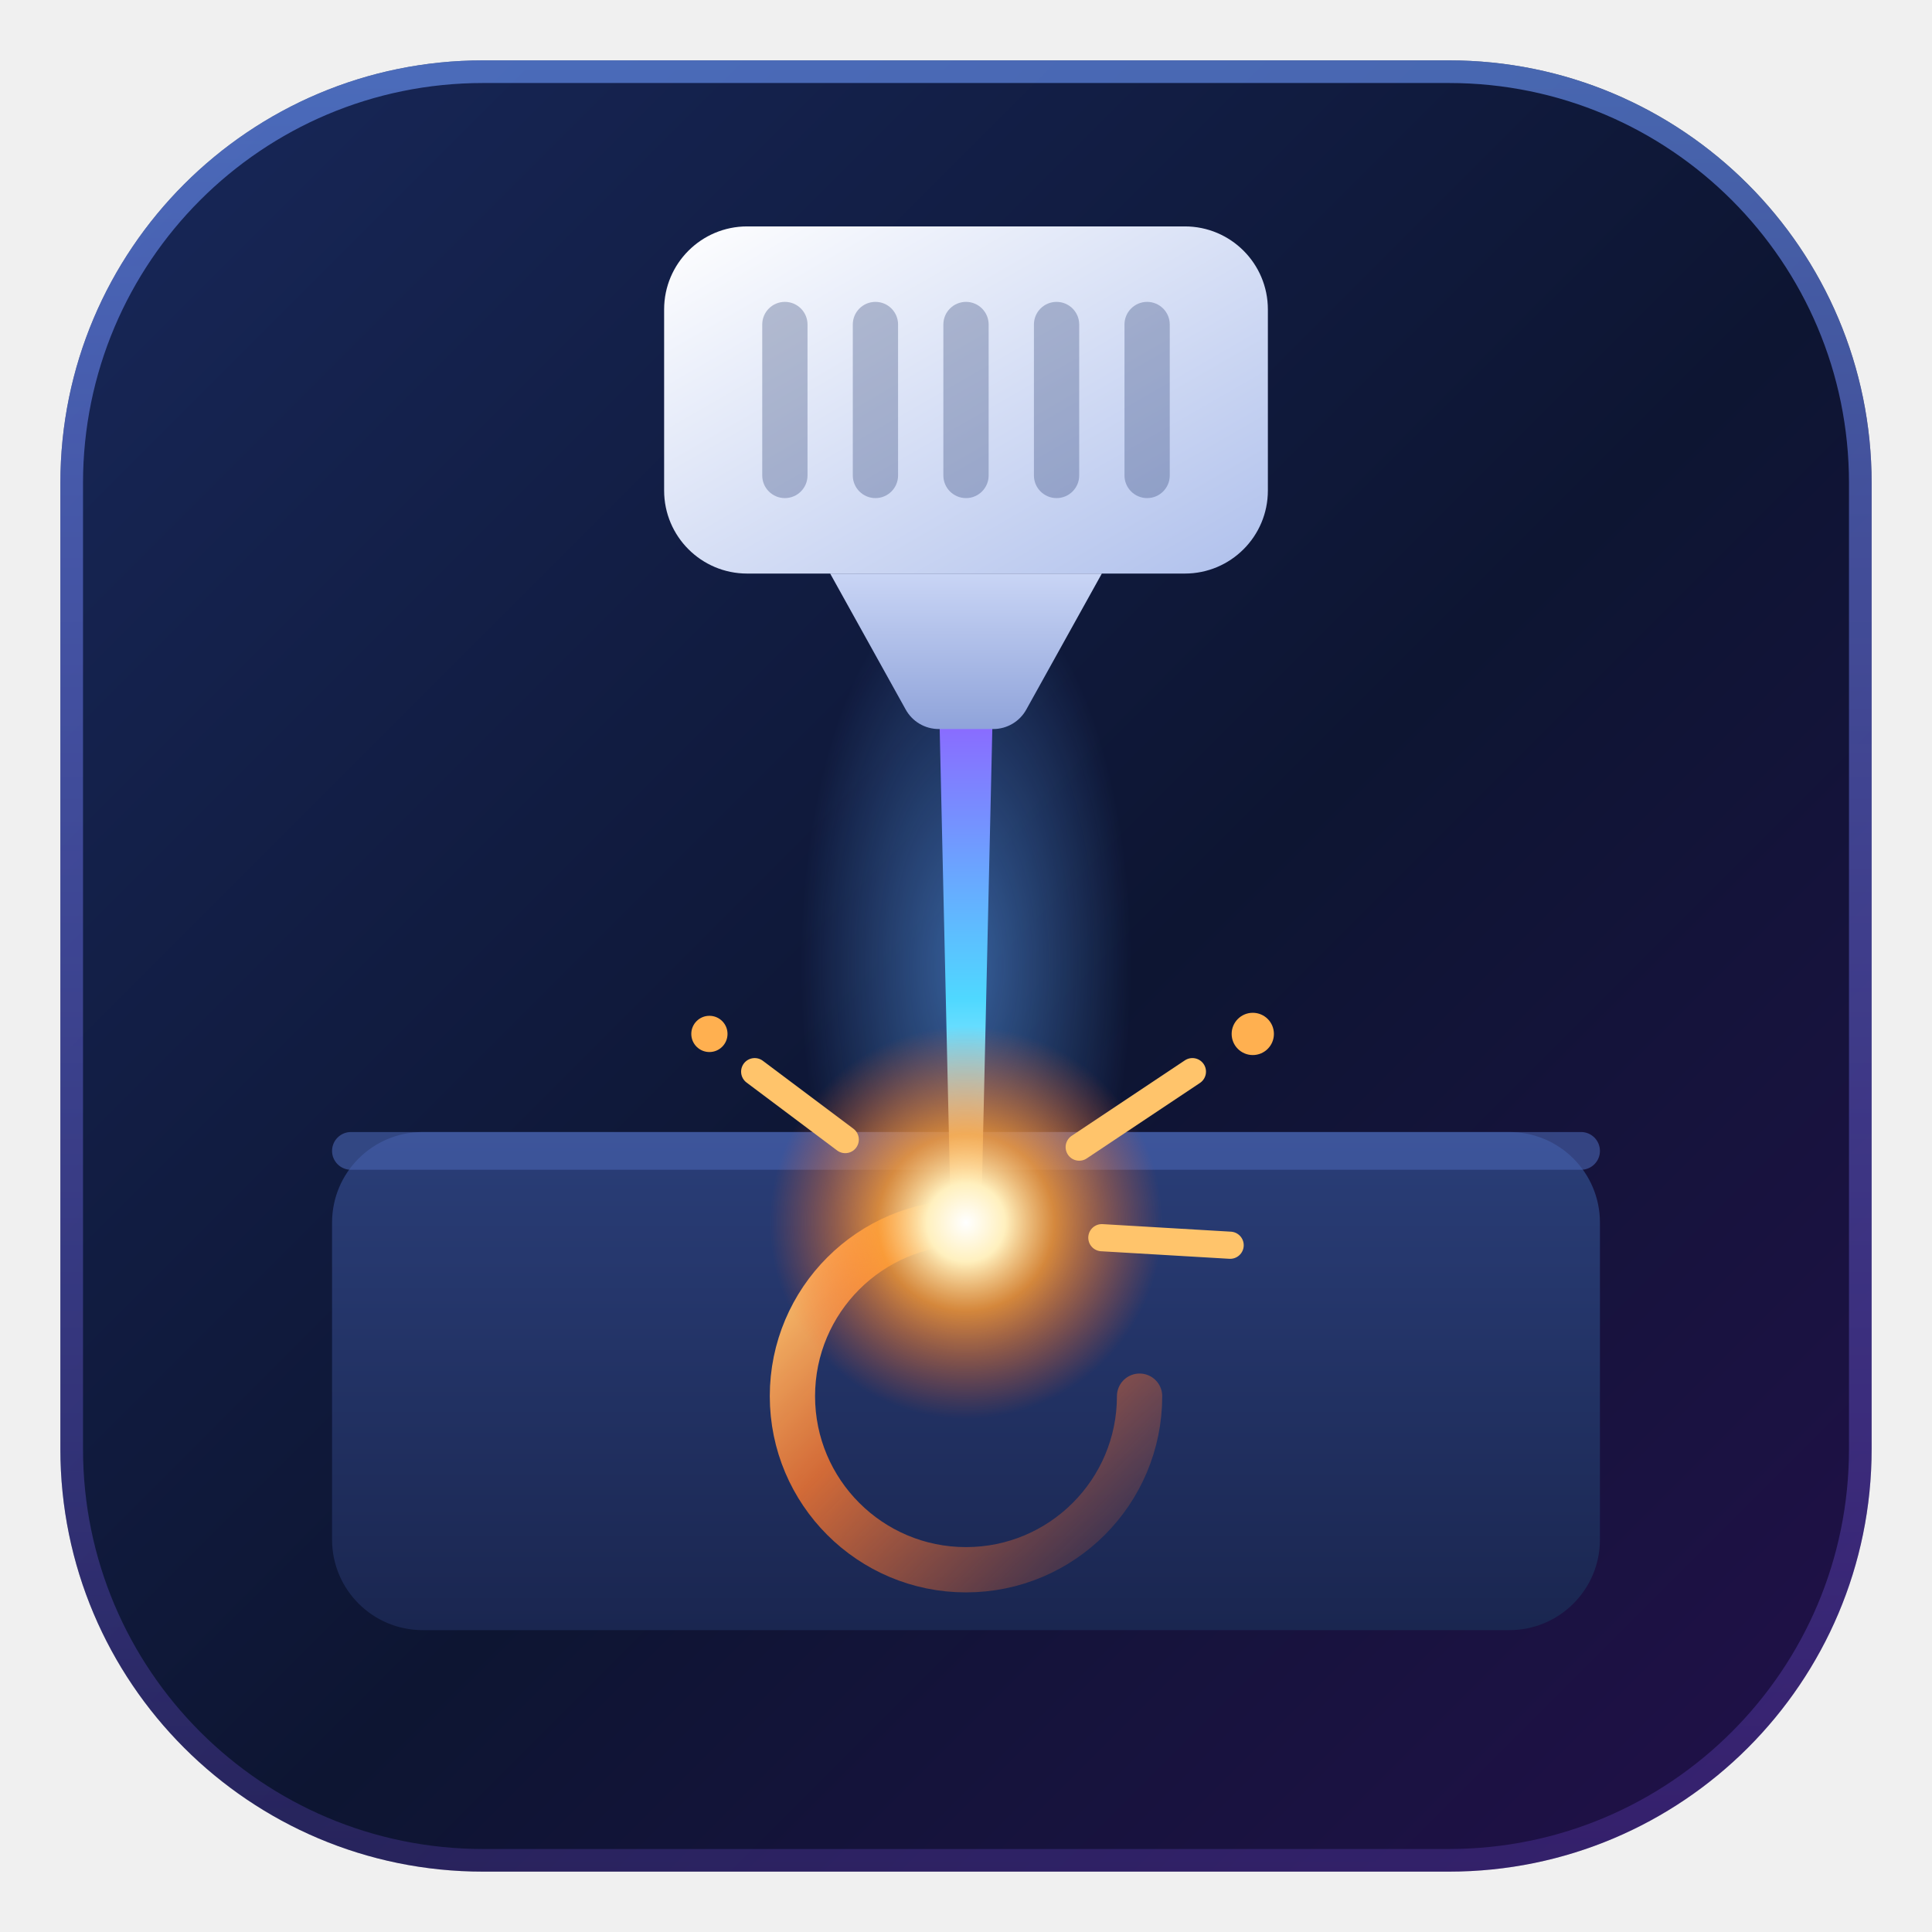
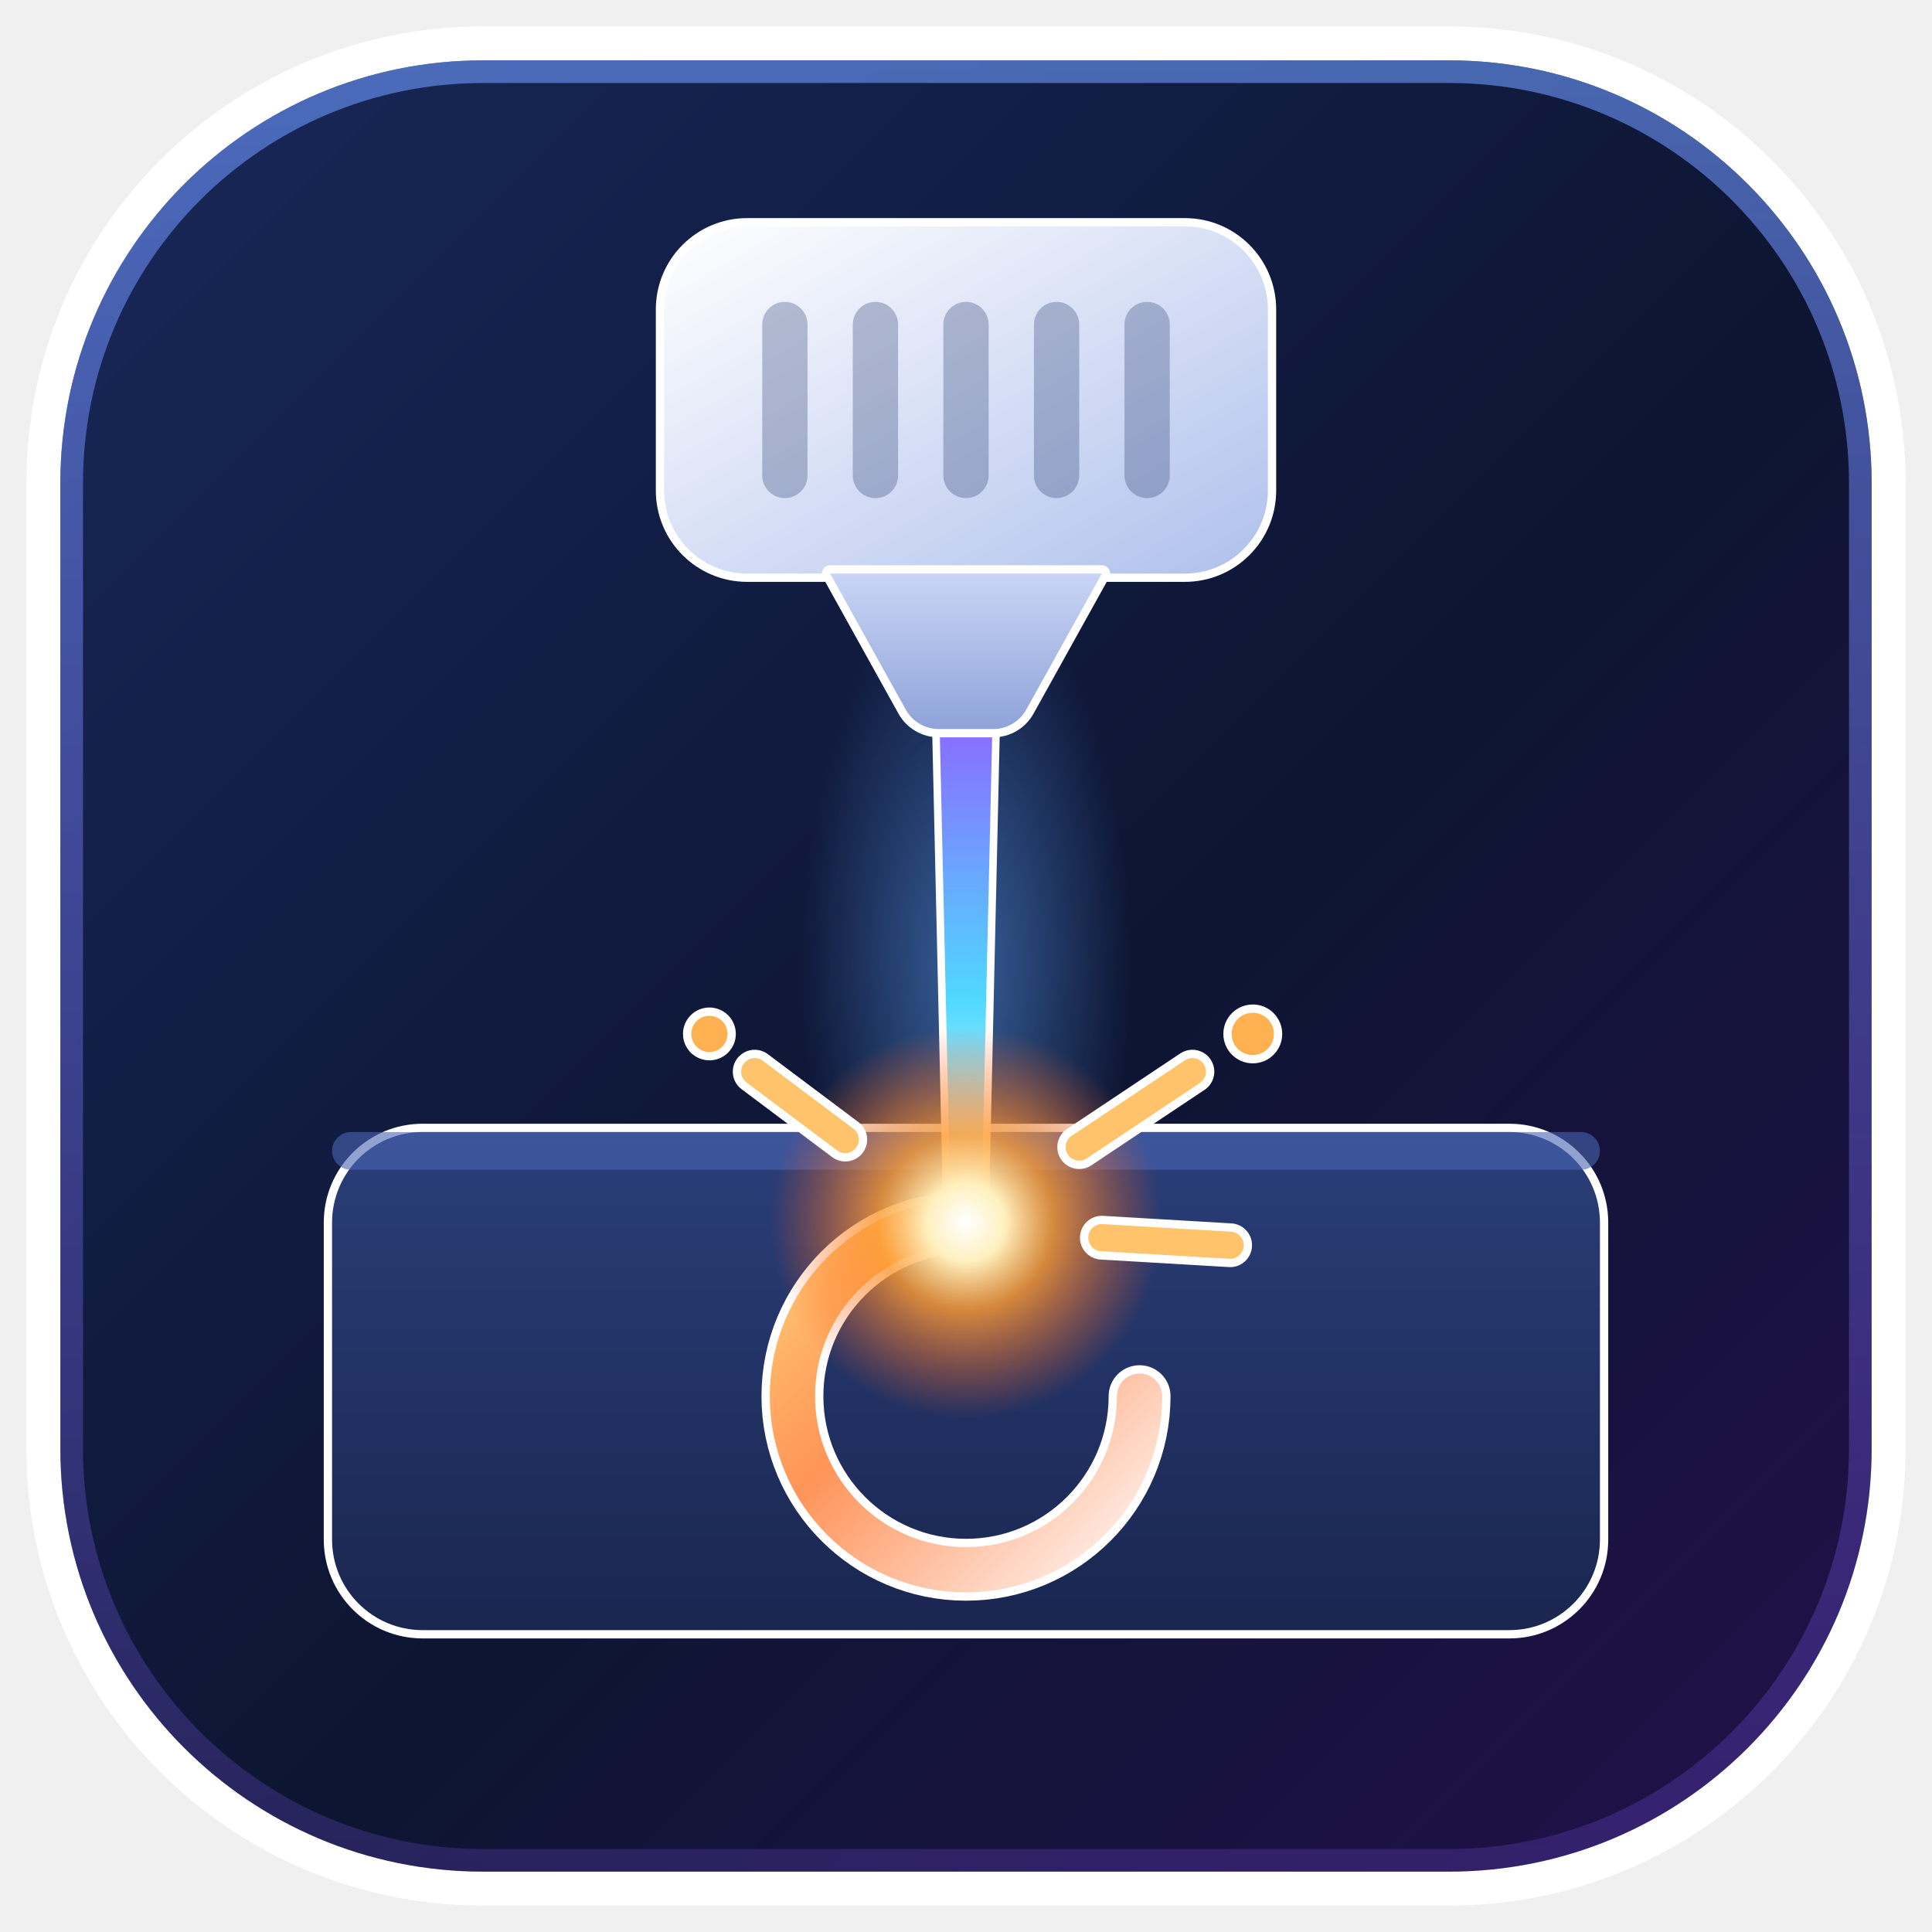
<svg xmlns="http://www.w3.org/2000/svg" viewBox="0 0 256 256">
  <defs>
    <linearGradient id="bg" x1="0" y1="0" x2="1" y2="1">
      <stop offset="0" stop-color="#18285A" />
      <stop offset="0.55" stop-color="#0D1532" />
      <stop offset="1" stop-color="#22104A" />
    </linearGradient>
    <linearGradient id="rim" x1="0" y1="0" x2="0" y2="1">
      <stop offset="0" stop-color="#6E9BFF" stop-opacity="0.6" />
      <stop offset="1" stop-color="#8A5CFF" stop-opacity="0.2" />
    </linearGradient>
    <linearGradient id="head" x1="0" y1="0" x2="1" y2="1">
      <stop offset="0" stop-color="#FFFFFF" />
      <stop offset="1" stop-color="#AFC0EC" />
    </linearGradient>
    <linearGradient id="nozzle" x1="0" y1="0" x2="0" y2="1">
      <stop offset="0" stop-color="#C9D5F5" />
      <stop offset="1" stop-color="#8FA3DA" />
    </linearGradient>
    <linearGradient id="beam" x1="0" y1="0" x2="0" y2="1">
      <stop offset="0" stop-color="#8A6BFF" />
      <stop offset="0.55" stop-color="#4FD8FF" />
      <stop offset="1" stop-color="#FFFFFF" />
    </linearGradient>
    <radialGradient id="beamglow" cx="0.5" cy="0.5" r="0.5">
      <stop offset="0" stop-color="#5FA8FF" stop-opacity="0.5" />
      <stop offset="1" stop-color="#5FA8FF" stop-opacity="0" />
    </radialGradient>
    <linearGradient id="plate" x1="0" y1="0" x2="0" y2="1">
      <stop offset="0" stop-color="#2A3E78" />
      <stop offset="1" stop-color="#1A2650" />
    </linearGradient>
    <radialGradient id="ember" cx="0.5" cy="0.5" r="0.5">
      <stop offset="0" stop-color="#FFFFFF" />
      <stop offset="0.2" stop-color="#FFF0BE" />
      <stop offset="0.45" stop-color="#FF9A2E" stop-opacity="0.8" />
      <stop offset="1" stop-color="#FF5A1F" stop-opacity="0" />
    </radialGradient>
    <linearGradient id="kerf" x1="1" y1="1" x2="0" y2="0">
      <stop offset="0" stop-color="#FF6A2B" stop-opacity="0.05" />
      <stop offset="0.6" stop-color="#FF7A2E" stop-opacity="0.8" />
      <stop offset="1" stop-color="#FFD27A" />
    </linearGradient>
  </defs>
+   <rect x="8" y="8" width="240" height="240" rx="56" fill="#FFFFFF" stroke="#FFFFFF" stroke-width="9.0" stroke-linejoin="round" stroke-linecap="round" />
  <rect x="8" y="8" width="240" height="240" rx="56" fill="url(#bg)" />
  <rect x="9.5" y="9.5" width="237" height="237" rx="54.5" fill="none" stroke="url(#rim)" stroke-width="3" />
+   <rect x="44" y="150" width="168" height="66" rx="12" fill="#FFFFFF" stroke="#FFFFFF" stroke-width="2.2" stroke-linejoin="round" stroke-linecap="round" />
  <rect x="44" y="150" width="168" height="66" rx="12" fill="url(#plate)" />
  <rect x="44" y="150" width="168" height="5" rx="2.5" fill="#4A64B0" opacity="0.6" />
+   <path d="M128 162A23 23 0 1 0 151 185" fill="none" stroke="#FFFFFF" stroke-width="8.2" stroke-linecap="round" />
  <path d="M128 162A23 23 0 1 0 151 185" fill="none" stroke="url(#kerf)" stroke-width="6" stroke-linecap="round" />
  <ellipse cx="128" cy="128" rx="22" ry="52" fill="url(#beamglow)" />
+   <path d="M124.5 96H131.5L130 162H126Z" fill="#FFFFFF" stroke="#FFFFFF" stroke-width="2.0" stroke-linejoin="round" stroke-linecap="round" />
  <path d="M124.5 96H131.5L130 162H126Z" fill="url(#beam)" />
+   <rect x="88" y="30" width="80" height="46" rx="11" fill="#FFFFFF" stroke="#FFFFFF" stroke-width="2.2" stroke-linejoin="round" stroke-linecap="round" />
  <rect x="88" y="30" width="80" height="46" rx="11" fill="url(#head)" />
  <rect x="101" y="40" width="6" height="26" rx="3" fill="#22356B" opacity="0.3" />
  <rect x="113" y="40" width="6" height="26" rx="3" fill="#22356B" opacity="0.3" />
  <rect x="125" y="40" width="6" height="26" rx="3" fill="#22356B" opacity="0.3" />
  <rect x="137" y="40" width="6" height="26" rx="3" fill="#22356B" opacity="0.3" />
  <rect x="149" y="40" width="6" height="26" rx="3" fill="#22356B" opacity="0.3" />
+   <path d="M110 76H146L136 94a5 5 0 0 1-4.4 2.6h-7.2A5 5 0 0 1 120 94Z" fill="#FFFFFF" stroke="#FFFFFF" stroke-width="2.2" stroke-linejoin="round" stroke-linecap="round" />
  <path d="M110 76H146L136 94a5 5 0 0 1-4.4 2.6h-7.2A5 5 0 0 1 120 94Z" fill="url(#nozzle)" />
  <circle cx="128" cy="162" r="26" fill="url(#ember)" />
+   <g stroke="#FFFFFF" stroke-width="5.8" stroke-linecap="round">
+     <path d="M143 152l15-10" />
+     <path d="M146 164l17 1" />
+     <path d="M112 151l-12-9" />
+   </g>
  <g stroke="#FFC46B" stroke-width="3.6" stroke-linecap="round">
    <path d="M143 152l15-10" />
    <path d="M146 164l17 1" />
    <path d="M112 151l-12-9" />
  </g>
+   <circle cx="166" cy="137" r="3.9" fill="#FFFFFF" />
  <circle cx="166" cy="137" r="2.8" fill="#FFB050" />
+   <circle cx="94" cy="137" r="3.5" fill="#FFFFFF" />
  <circle cx="94" cy="137" r="2.4" fill="#FFB050" />
</svg>
